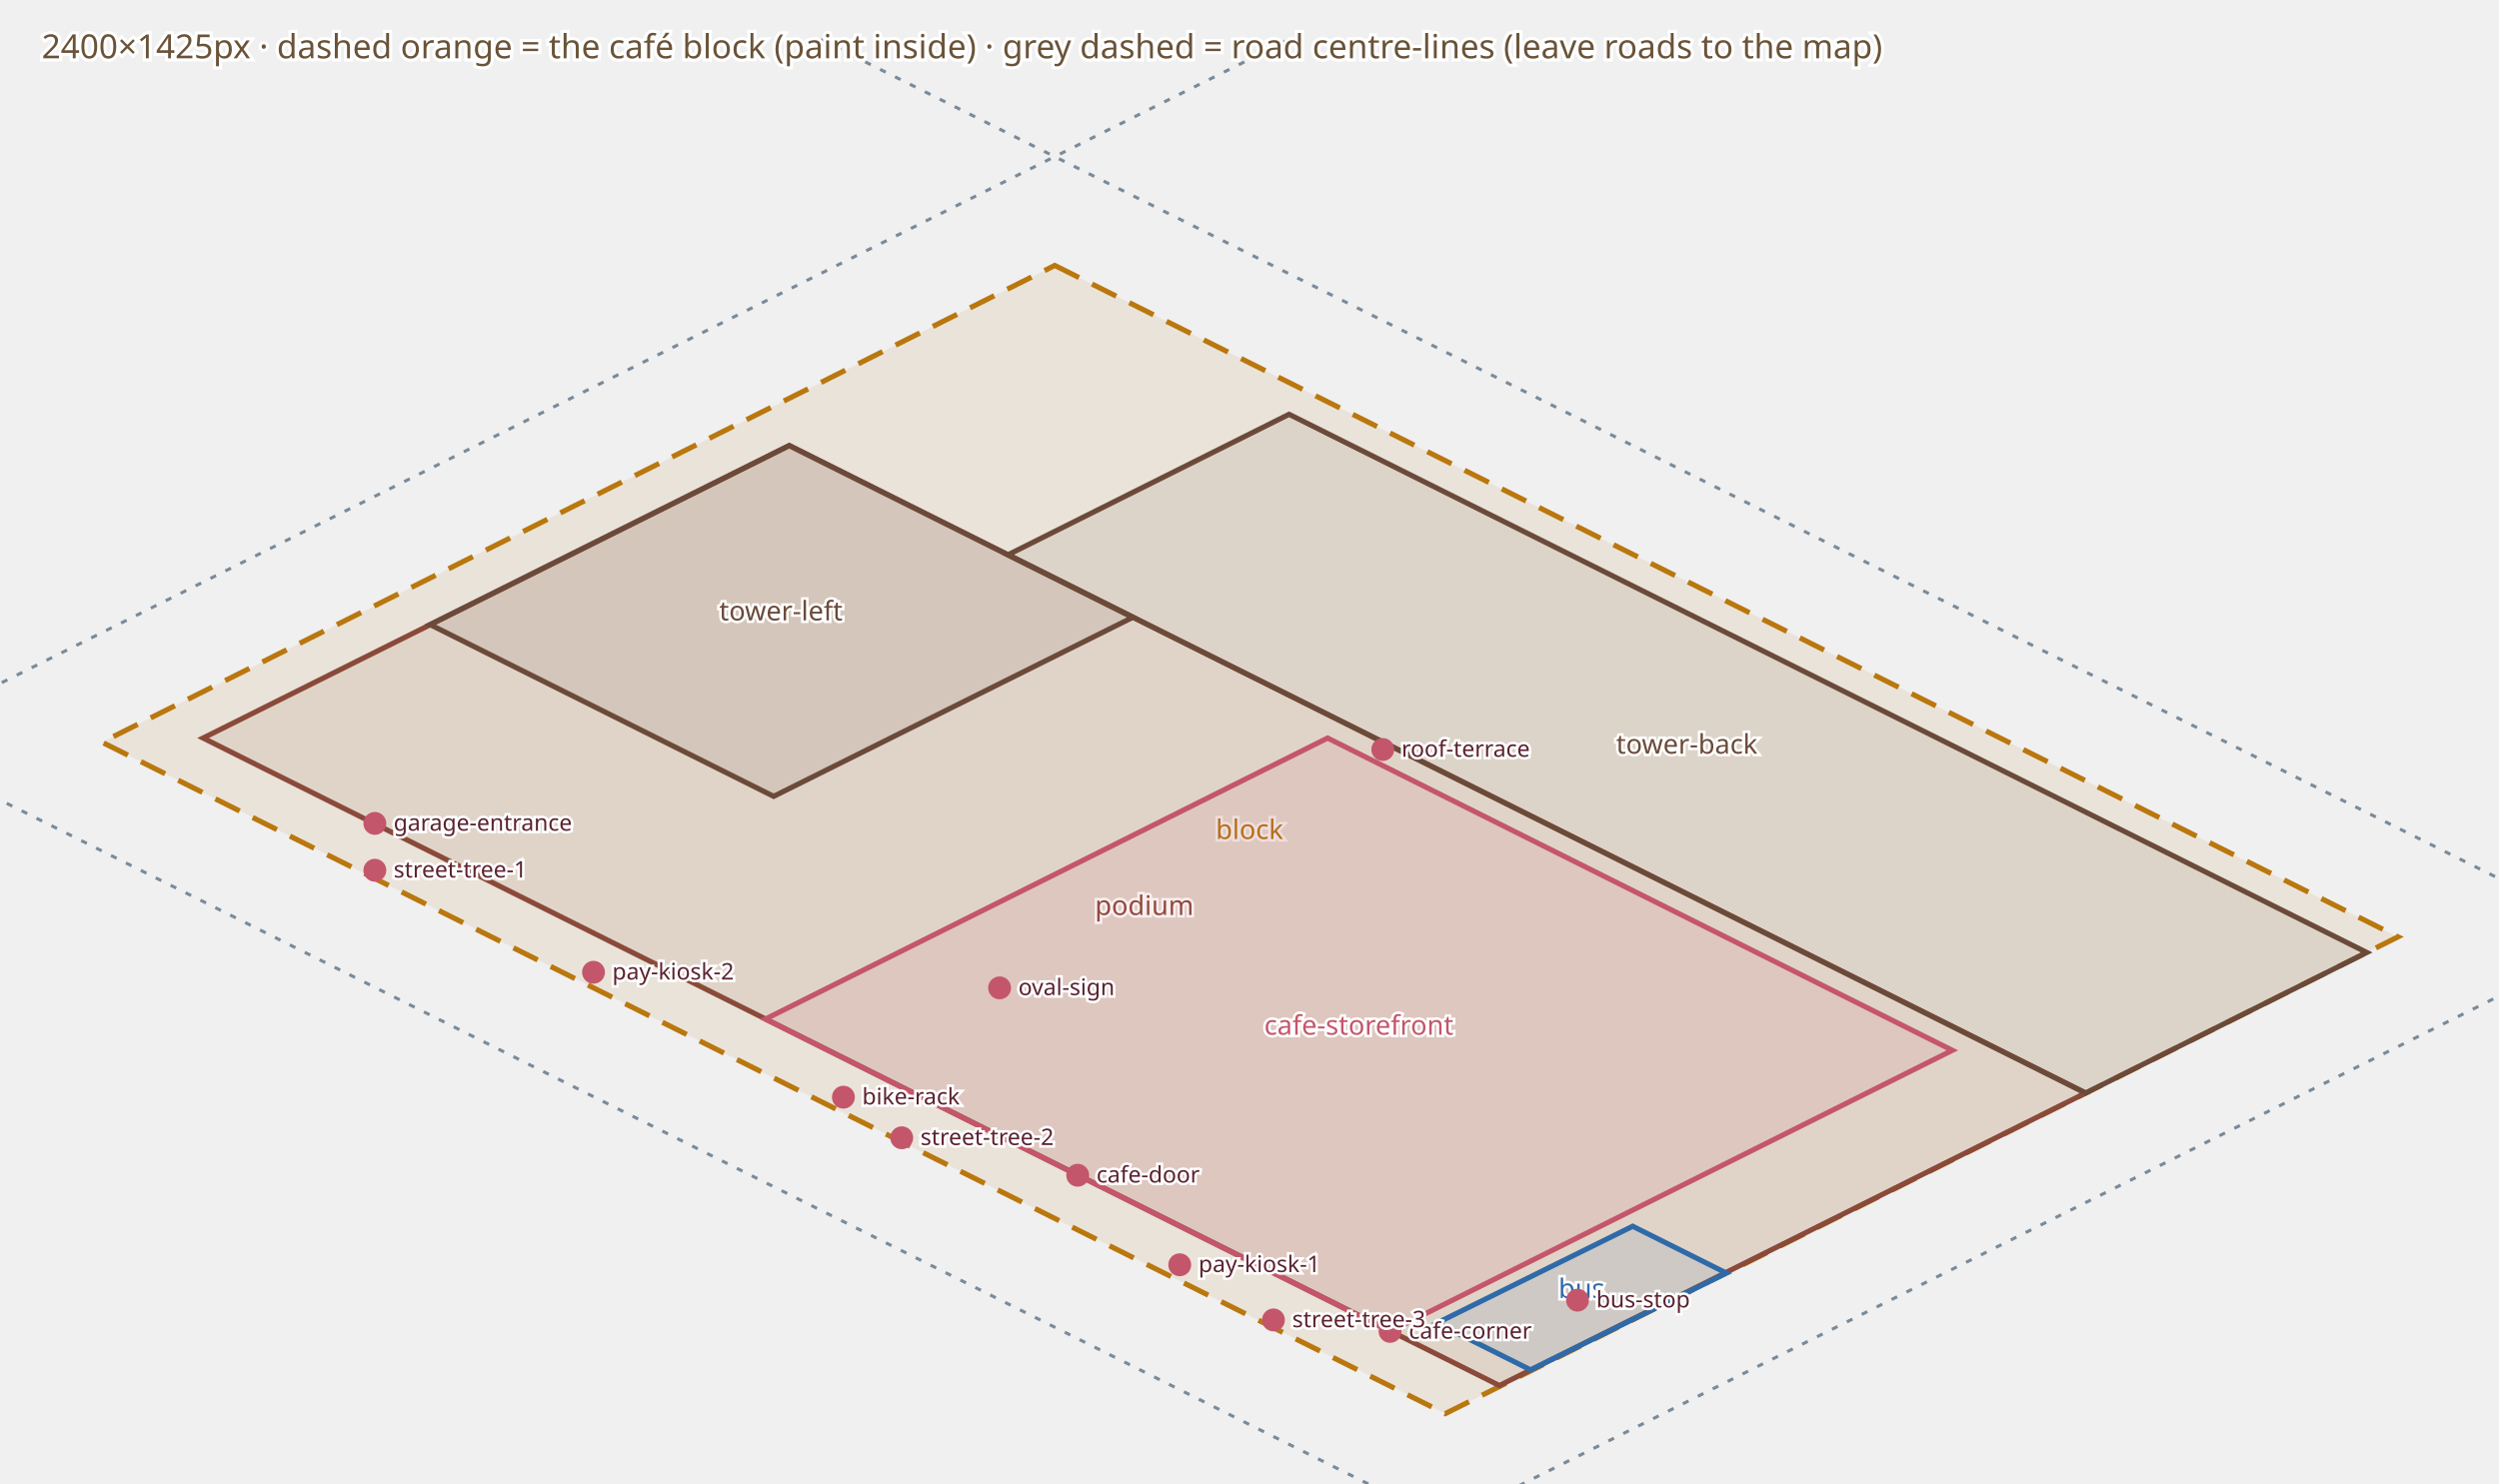
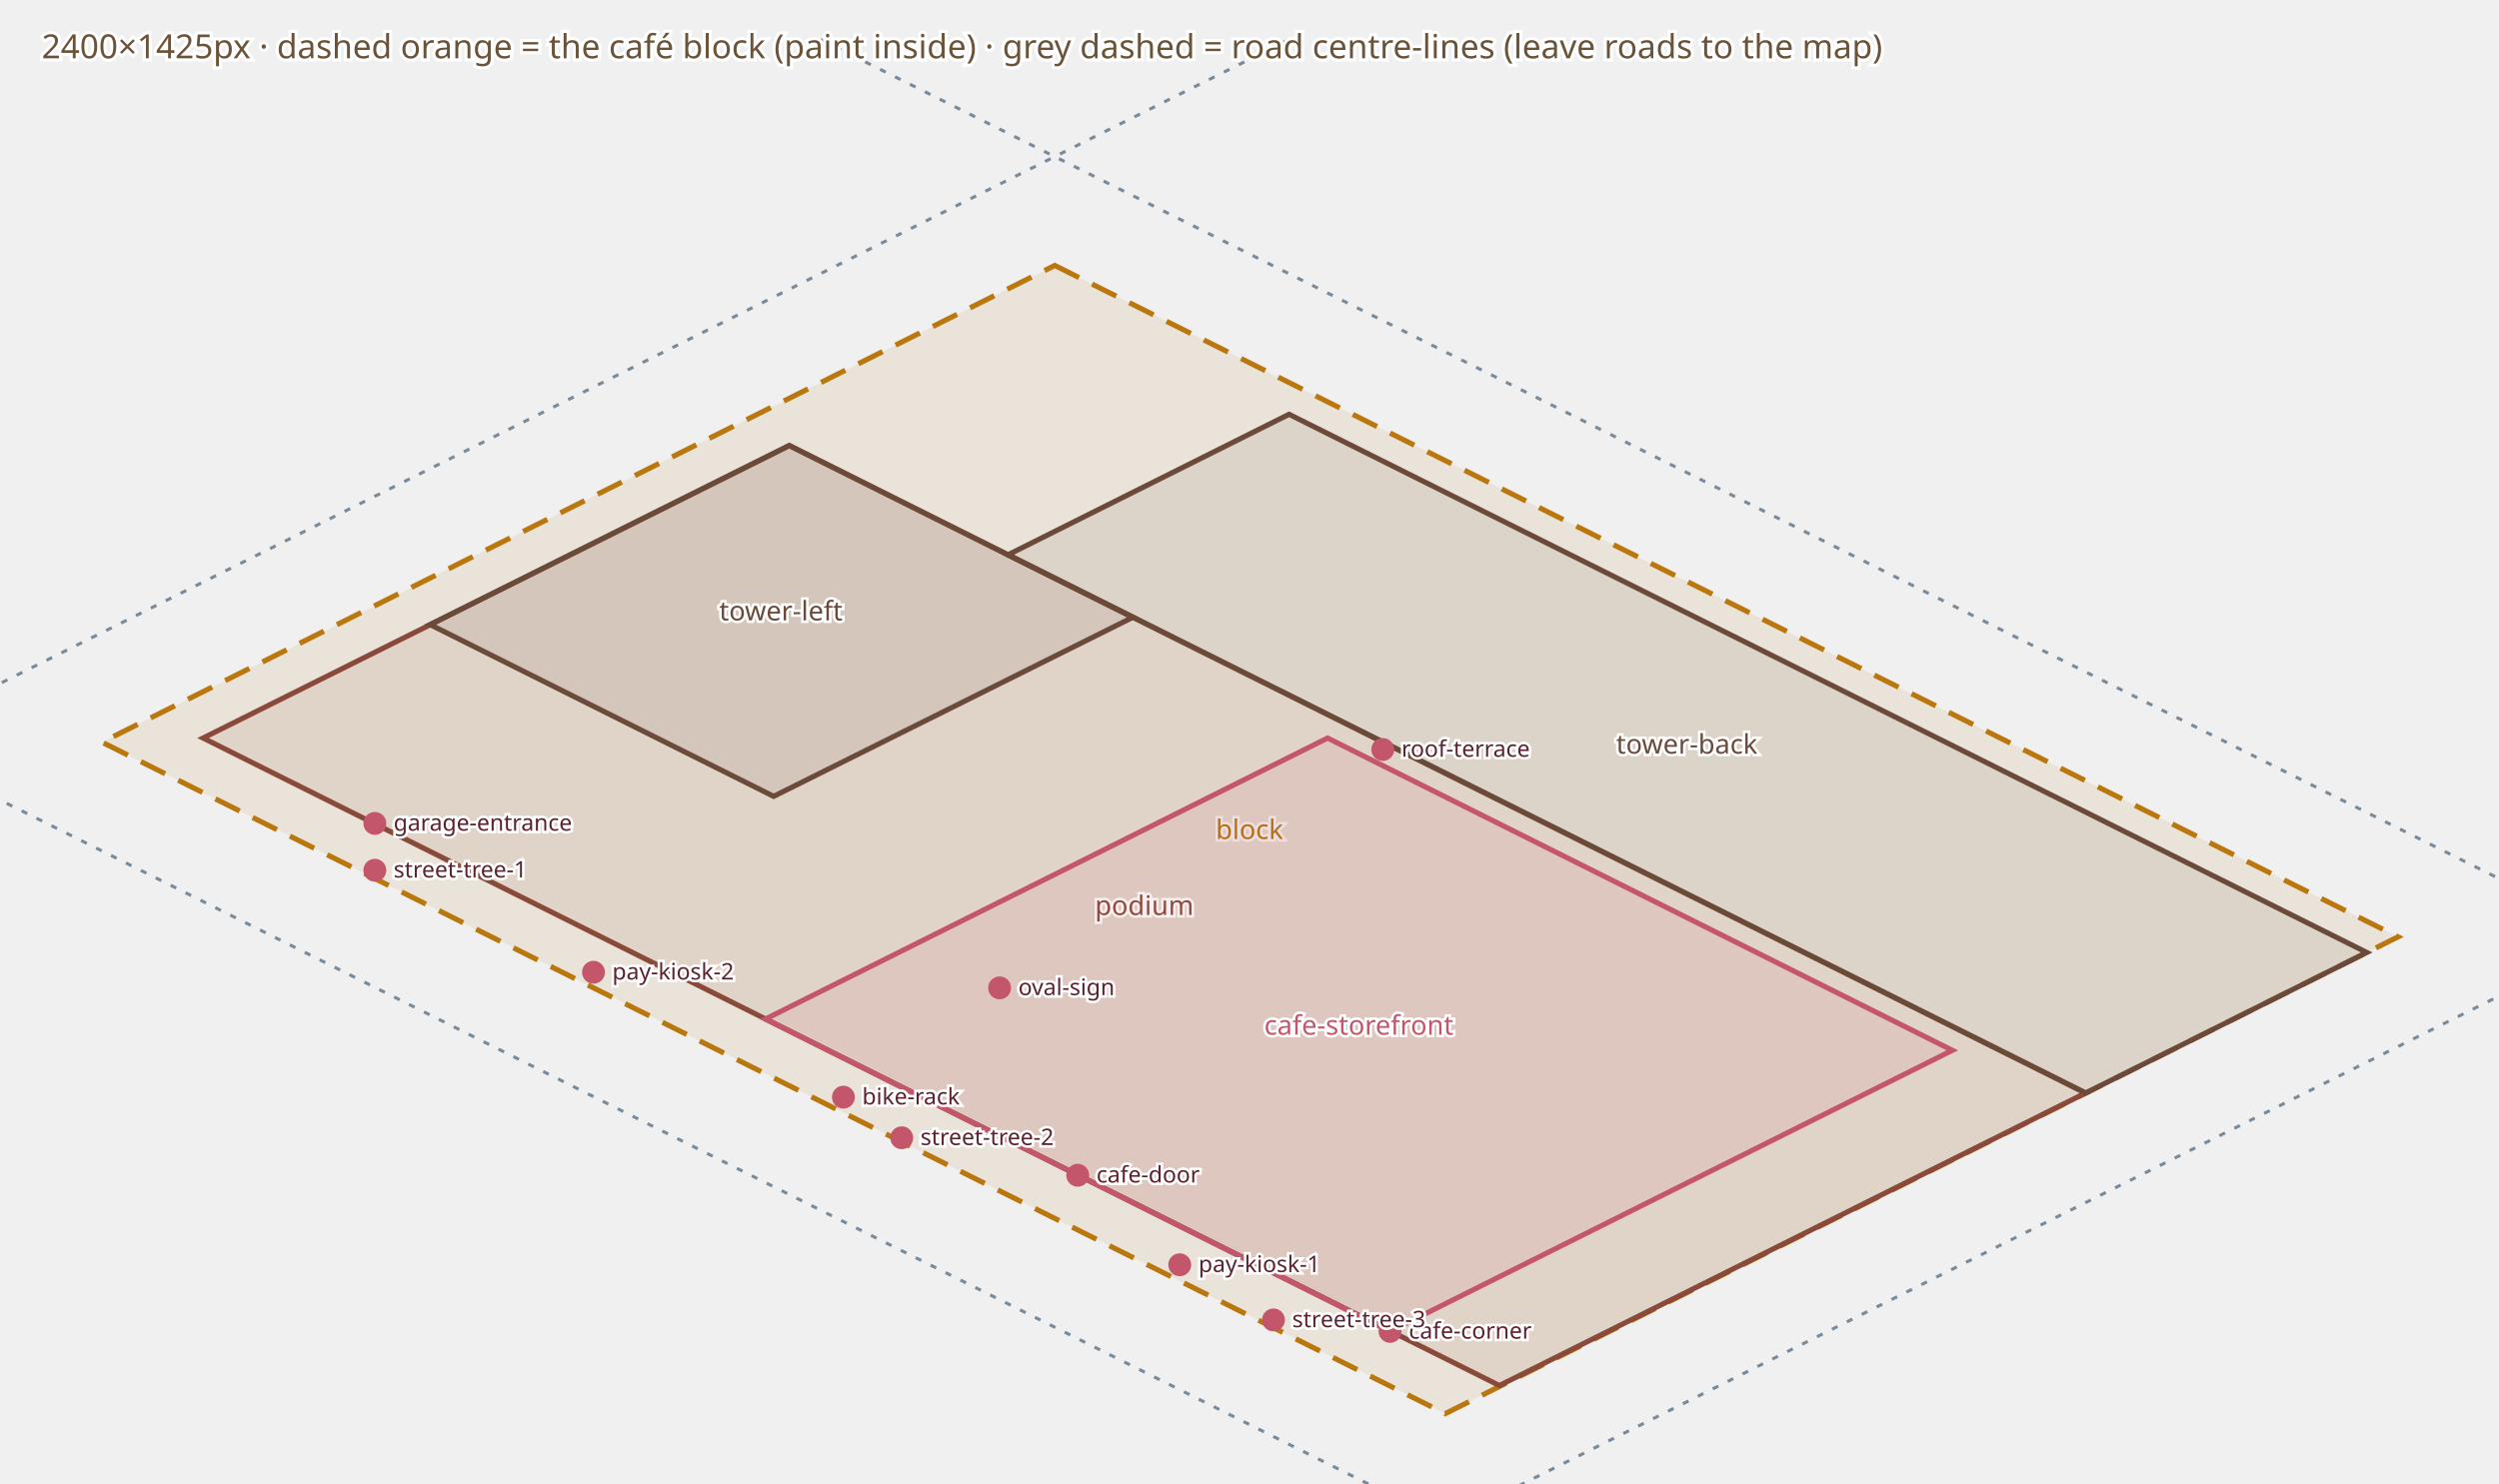
<svg xmlns="http://www.w3.org/2000/svg" width="2400" height="1425" viewBox="0 0 2400 1425">
  <polygon points="1013,255 2303,900 1388,1358 98,713" fill="#b9770e" fill-opacity=".10" stroke="#b9770e" stroke-width="5" stroke-dasharray="26 14" />
  <text x="1200" y="806" text-anchor="middle" font-size="26" font-family="system-ui" fill="#b9770e" stroke="#fff" stroke-width="5" paint-order="stroke">block</text>
  <polygon points="758,428 2003,1050 1440,1331 195,709" fill="#8a4a3a" fill-opacity=".10" stroke="#8a4a3a" stroke-width="5" />
  <text x="1099" y="879" text-anchor="middle" font-size="26" font-family="system-ui" fill="#8a4a3a" stroke="#fff" stroke-width="5" paint-order="stroke">podium</text>
  <polygon points="1275,709 1875,1009 1335,1279 735,979" fill="#c4566b" fill-opacity=".10" stroke="#c4566b" stroke-width="5" />
  <text x="1305" y="994" text-anchor="middle" font-size="26" font-family="system-ui" fill="#c4566b" stroke="#fff" stroke-width="5" paint-order="stroke">cafe-storefront</text>
  <polygon points="1238,398 2273,915 2003,1050 968,533" fill="#6b4a3a" fill-opacity=".10" stroke="#6b4a3a" stroke-width="5" />
  <text x="1620" y="724" text-anchor="middle" font-size="26" font-family="system-ui" fill="#6b4a3a" stroke="#fff" stroke-width="5" paint-order="stroke">tower-back</text>
  <polygon points="758,428 1088,593 743,765 413,600" fill="#6b4a3a" fill-opacity=".10" stroke="#6b4a3a" stroke-width="5" />
  <text x="750" y="596" text-anchor="middle" font-size="26" font-family="system-ui" fill="#6b4a3a" stroke="#fff" stroke-width="5" paint-order="stroke">tower-left</text>
-   <polygon points="1568,1178 1658,1223 1470,1316 1380,1271" fill="#2f6aa8" fill-opacity=".10" stroke="#2f6aa8" stroke-width="5" />
-   <text x="1519" y="1247" text-anchor="middle" font-size="26" font-family="system-ui" fill="#2f6aa8" stroke="#fff" stroke-width="5" paint-order="stroke">bus</text>
  <polyline points="1238,38 -337,825" stroke="#7a8a99" stroke-width="3" stroke-dasharray="6 10" fill="none" />
  <polyline points="2738,788 1163,1575" stroke="#7a8a99" stroke-width="3" stroke-dasharray="6 10" fill="none" />
  <polyline points="788,38 2738,1013" stroke="#7a8a99" stroke-width="3" stroke-dasharray="6 10" fill="none" />
  <polyline points="-337,600 1613,1575" stroke="#7a8a99" stroke-width="3" stroke-dasharray="6 10" fill="none" />
  <circle cx="1035" cy="1129" r="11" fill="#c4566b" />
  <text x="1053" y="1136" font-size="22" font-family="system-ui" fill="#5b2230" stroke="#fff" stroke-width="5" paint-order="stroke">cafe-door</text>
  <circle cx="960" cy="949" r="11" fill="#c4566b" />
  <text x="978" y="956" font-size="22" font-family="system-ui" fill="#5b2230" stroke="#fff" stroke-width="5" paint-order="stroke">oval-sign</text>
  <circle cx="1335" cy="1279" r="11" fill="#c4566b" />
  <text x="1353" y="1286" font-size="22" font-family="system-ui" fill="#5b2230" stroke="#fff" stroke-width="5" paint-order="stroke">cafe-corner</text>
  <circle cx="1328" cy="720" r="11" fill="#c4566b" />
  <text x="1346" y="727" font-size="22" font-family="system-ui" fill="#5b2230" stroke="#fff" stroke-width="5" paint-order="stroke">roof-terrace</text>
  <circle cx="360" cy="791" r="11" fill="#c4566b" />
  <text x="378" y="798" font-size="22" font-family="system-ui" fill="#5b2230" stroke="#fff" stroke-width="5" paint-order="stroke">garage-entrance</text>
-   <circle cx="1515" cy="1249" r="11" fill="#c4566b" />
-   <text x="1533" y="1256" font-size="22" font-family="system-ui" fill="#5b2230" stroke="#fff" stroke-width="5" paint-order="stroke">bus-stop</text>
  <circle cx="1133" cy="1215" r="11" fill="#c4566b" />
  <text x="1151" y="1222" font-size="22" font-family="system-ui" fill="#5b2230" stroke="#fff" stroke-width="5" paint-order="stroke">pay-kiosk-1</text>
  <circle cx="570" cy="934" r="11" fill="#c4566b" />
  <text x="588" y="941" font-size="22" font-family="system-ui" fill="#5b2230" stroke="#fff" stroke-width="5" paint-order="stroke">pay-kiosk-2</text>
  <circle cx="810" cy="1054" r="11" fill="#c4566b" />
  <text x="828" y="1061" font-size="22" font-family="system-ui" fill="#5b2230" stroke="#fff" stroke-width="5" paint-order="stroke">bike-rack</text>
  <circle cx="360" cy="836" r="11" fill="#c4566b" />
  <text x="378" y="843" font-size="22" font-family="system-ui" fill="#5b2230" stroke="#fff" stroke-width="5" paint-order="stroke">street-tree-1</text>
  <circle cx="866" cy="1093" r="11" fill="#c4566b" />
  <text x="884" y="1100" font-size="22" font-family="system-ui" fill="#5b2230" stroke="#fff" stroke-width="5" paint-order="stroke">street-tree-2</text>
  <circle cx="1223" cy="1268" r="11" fill="#c4566b" />
  <text x="1241" y="1275" font-size="22" font-family="system-ui" fill="#5b2230" stroke="#fff" stroke-width="5" paint-order="stroke">street-tree-3</text>
  <text x="40" y="56" font-size="32" font-family="system-ui" fill="#6a5338" stroke="#fff" stroke-width="6" paint-order="stroke">2400×1425px · dashed orange = the café block (paint inside) · grey dashed = road centre-lines (leave roads to the map)</text>
</svg>
